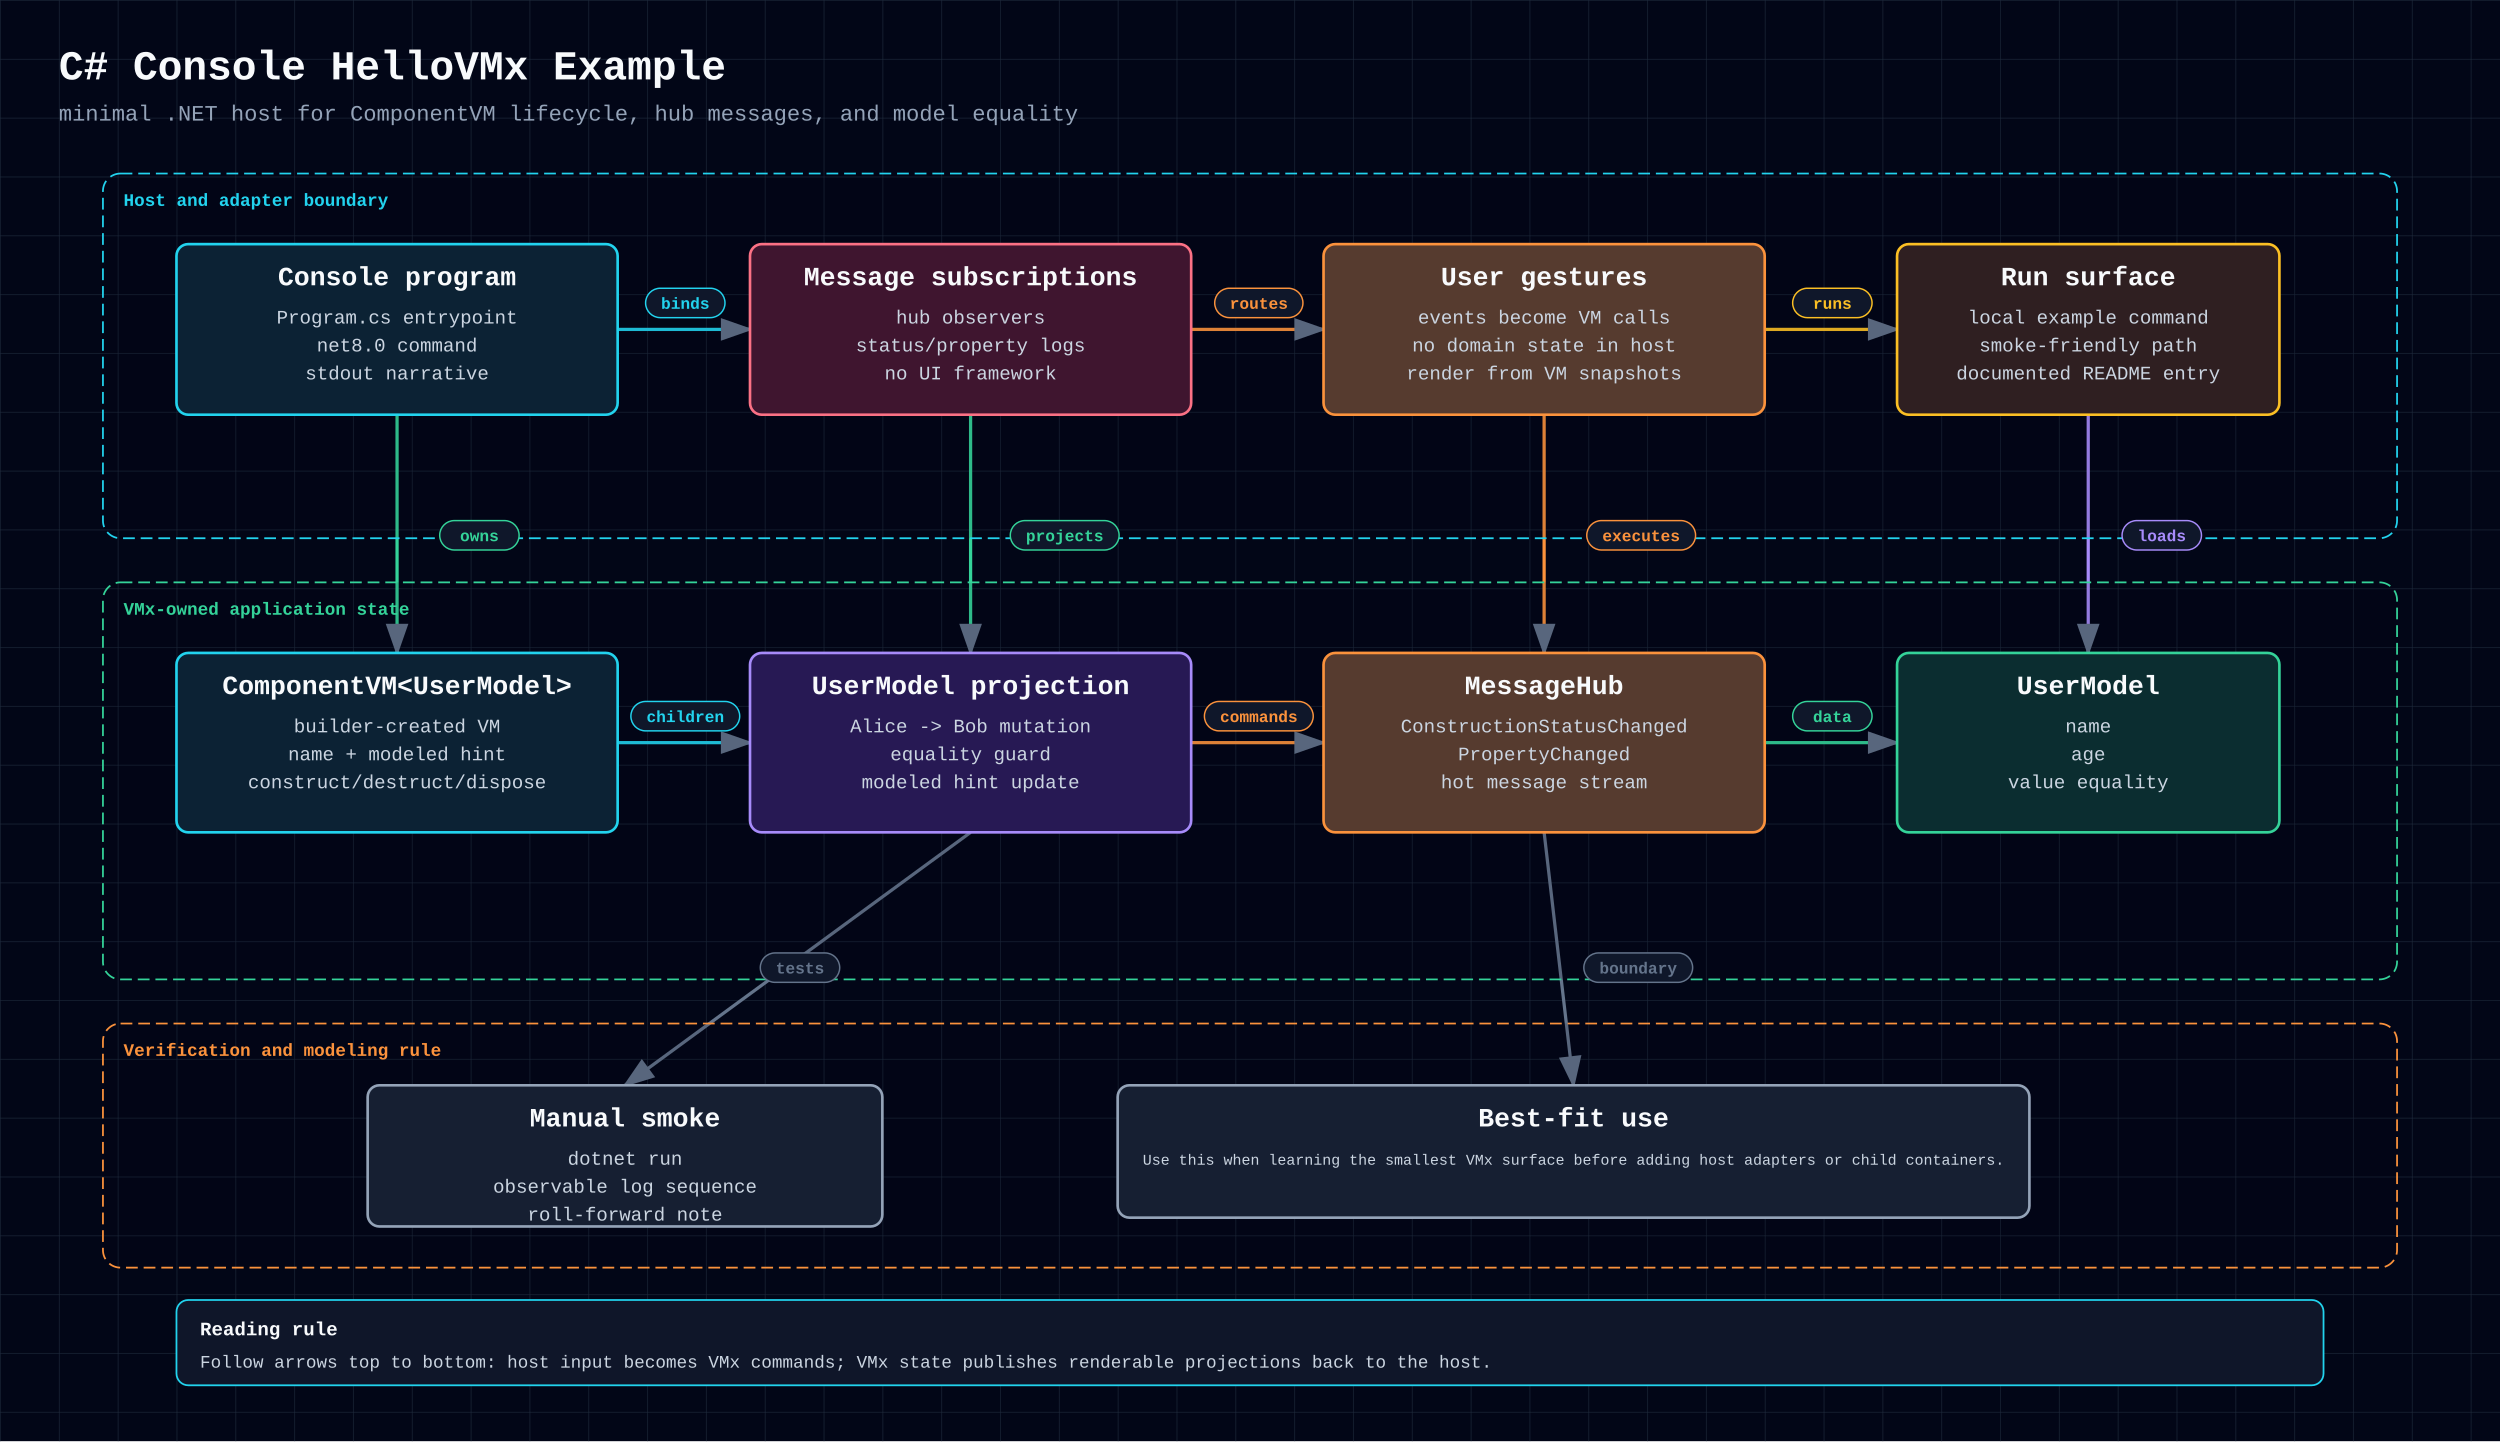
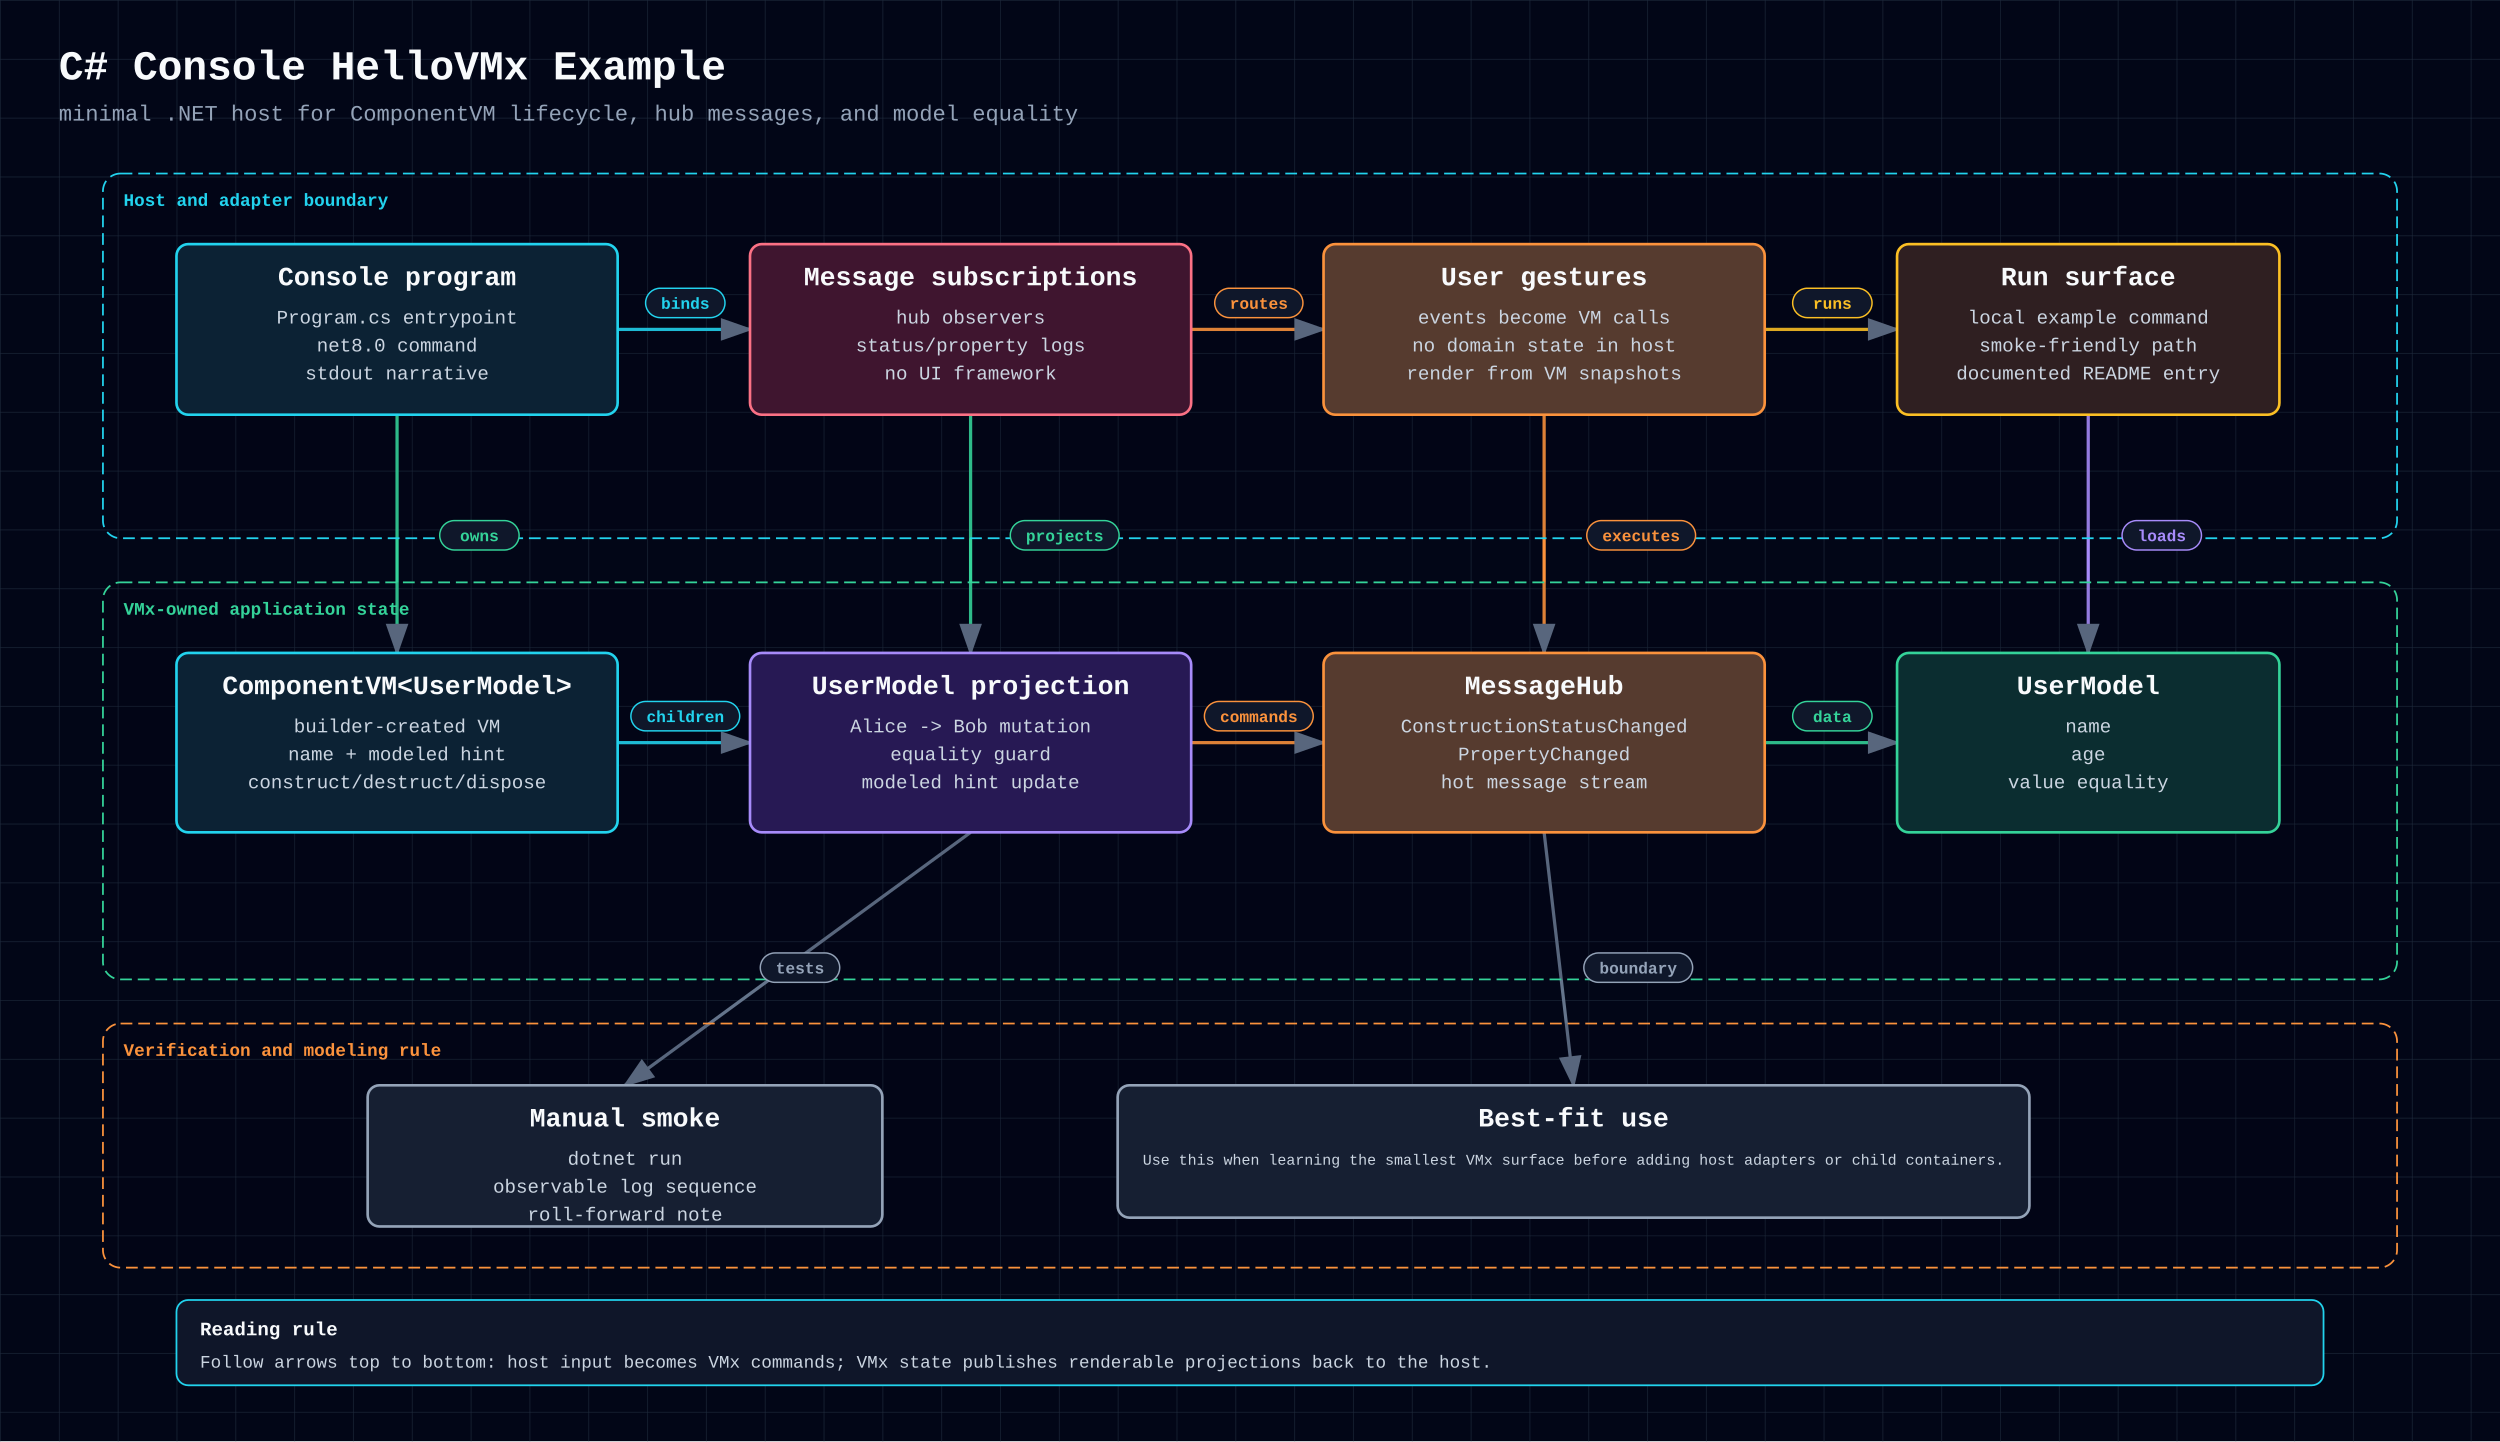
<svg xmlns="http://www.w3.org/2000/svg" width="1700" height="980" viewBox="0 0 1700 980" style="font-family: 'JetBrains Mono', ui-monospace, SFMono-Regular, Menlo, Monaco, Consolas, 'Liberation Mono', 'Courier New', monospace;">
  <defs>
    <style>
      text { font-family: 'JetBrains Mono', ui-monospace, SFMono-Regular, Menlo, Monaco, Consolas, 'Liberation Mono', 'Courier New', monospace; }
    </style>
    <pattern id="grid" width="40" height="40" patternUnits="userSpaceOnUse">
      <path d="M 40 0 L 0 0 0 40" fill="none" stroke="#1e293b" stroke-width="0.8" />
    </pattern>
    <marker id="arrowhead" markerWidth="10" markerHeight="7" refX="9" refY="3.5" orient="auto">
      <polygon points="0 0, 10 3.5, 0 7" fill="#64748b" />
    </marker>
  </defs>
  <rect width="100%" height="100%" fill="#020617" />
  <rect width="100%" height="100%" fill="url(#grid)" />
  <text x="40" y="54" fill="#f8fafc" font-size="28" font-weight="700" text-anchor="start">C# Console HelloVMx Example</text>
  <text x="40" y="82" fill="#94a3b8" font-size="15" font-weight="400" text-anchor="start">minimal .NET host for ComponentVM lifecycle, hub messages, and model equality</text>
  <polyline points="420,224 510,224" fill="none" stroke="#22d3ee" stroke-width="2.2" marker-end="url(#arrowhead)" />
  <polyline points="810,224 900,224" fill="none" stroke="#fb923c" stroke-width="2.2" marker-end="url(#arrowhead)" />
  <polyline points="1200,224 1290,224" fill="none" stroke="#fbbf24" stroke-width="2.2" marker-end="url(#arrowhead)" />
  <polyline points="270,282 270,444" fill="none" stroke="#34d399" stroke-width="2.2" marker-end="url(#arrowhead)" />
  <polyline points="660,282 660,444" fill="none" stroke="#34d399" stroke-width="2.2" marker-end="url(#arrowhead)" />
  <polyline points="1050,282 1050,444" fill="none" stroke="#fb923c" stroke-width="2.2" marker-end="url(#arrowhead)" />
  <polyline points="1420,282 1420,444" fill="none" stroke="#a78bfa" stroke-width="2.2" marker-end="url(#arrowhead)" />
  <polyline points="420,505 510,505" fill="none" stroke="#22d3ee" stroke-width="2.2" marker-end="url(#arrowhead)" />
  <polyline points="810,505 900,505" fill="none" stroke="#fb923c" stroke-width="2.2" marker-end="url(#arrowhead)" />
  <polyline points="1200,505 1290,505" fill="none" stroke="#34d399" stroke-width="2.2" marker-end="url(#arrowhead)" />
  <polyline points="660,566 425,738" fill="none" stroke="#64748b" stroke-width="2.2" marker-end="url(#arrowhead)" />
  <polyline points="1050,566 1070,738" fill="none" stroke="#64748b" stroke-width="2.2" marker-end="url(#arrowhead)" />
  <rect x="70" y="118" width="1560" height="248" rx="12" fill="rgba(2, 6, 23, 0.12)" stroke="#22d3ee" stroke-width="1.2" stroke-dasharray="8 4" />
  <text x="84" y="140" fill="#22d3ee" font-size="12" font-weight="700" text-anchor="start">Host and adapter boundary</text>
  <rect x="70" y="396" width="1560" height="270" rx="12" fill="rgba(2, 6, 23, 0.12)" stroke="#34d399" stroke-width="1.2" stroke-dasharray="8 4" />
  <text x="84" y="418" fill="#34d399" font-size="12" font-weight="700" text-anchor="start">VMx-owned application state</text>
  <rect x="70" y="696" width="1560" height="166" rx="12" fill="rgba(2, 6, 23, 0.12)" stroke="#fb923c" stroke-width="1.2" stroke-dasharray="8 4" />
  <text x="84" y="718" fill="#fb923c" font-size="12" font-weight="700" text-anchor="start">Verification and modeling rule</text>
  <rect x="120" y="166" width="300" height="116" rx="8" fill="#0f172a" />
  <rect x="120" y="166" width="300" height="116" rx="8" fill="rgba(8, 51, 68, 0.4)" stroke="#22d3ee" stroke-width="1.8" />
  <text x="270" y="194" fill="#f8fafc" font-size="18" font-weight="700" text-anchor="middle">Console program</text>
  <text x="270" y="220" fill="#cbd5e1" font-size="13" font-weight="400" text-anchor="middle">Program.cs entrypoint</text>
  <text x="270" y="239" fill="#cbd5e1" font-size="13" font-weight="400" text-anchor="middle">net8.0 command</text>
  <text x="270" y="258" fill="#cbd5e1" font-size="13" font-weight="400" text-anchor="middle">stdout narrative</text>
  <rect x="510" y="166" width="300" height="116" rx="8" fill="#0f172a" />
  <rect x="510" y="166" width="300" height="116" rx="8" fill="rgba(136, 19, 55, 0.4)" stroke="#fb7185" stroke-width="1.8" />
  <text x="660" y="194" fill="#f8fafc" font-size="18" font-weight="700" text-anchor="middle">Message subscriptions</text>
  <text x="660" y="220" fill="#cbd5e1" font-size="13" font-weight="400" text-anchor="middle">hub observers</text>
  <text x="660" y="239" fill="#cbd5e1" font-size="13" font-weight="400" text-anchor="middle">status/property logs</text>
  <text x="660" y="258" fill="#cbd5e1" font-size="13" font-weight="400" text-anchor="middle">no UI framework</text>
  <rect x="900" y="166" width="300" height="116" rx="8" fill="#0f172a" />
  <rect x="900" y="166" width="300" height="116" rx="8" fill="rgba(251, 146, 60, 0.3)" stroke="#fb923c" stroke-width="1.8" />
  <text x="1050" y="194" fill="#f8fafc" font-size="18" font-weight="700" text-anchor="middle">User gestures</text>
  <text x="1050" y="220" fill="#cbd5e1" font-size="13" font-weight="400" text-anchor="middle">events become VM calls</text>
  <text x="1050" y="239" fill="#cbd5e1" font-size="13" font-weight="400" text-anchor="middle">no domain state in host</text>
  <text x="1050" y="258" fill="#cbd5e1" font-size="13" font-weight="400" text-anchor="middle">render from VM snapshots</text>
  <rect x="1290" y="166" width="260" height="116" rx="8" fill="#0f172a" />
  <rect x="1290" y="166" width="260" height="116" rx="8" fill="rgba(120, 53, 15, 0.3)" stroke="#fbbf24" stroke-width="1.8" />
  <text x="1420" y="194" fill="#f8fafc" font-size="18" font-weight="700" text-anchor="middle">Run surface</text>
  <text x="1420" y="220" fill="#cbd5e1" font-size="13" font-weight="400" text-anchor="middle">local example command</text>
  <text x="1420" y="239" fill="#cbd5e1" font-size="13" font-weight="400" text-anchor="middle">smoke-friendly path</text>
  <text x="1420" y="258" fill="#cbd5e1" font-size="13" font-weight="400" text-anchor="middle">documented README entry</text>
  <rect x="120" y="444" width="300" height="122" rx="8" fill="#0f172a" />
  <rect x="120" y="444" width="300" height="122" rx="8" fill="rgba(8, 51, 68, 0.4)" stroke="#22d3ee" stroke-width="1.8" />
  <text x="270" y="472" fill="#f8fafc" font-size="18" font-weight="700" text-anchor="middle">ComponentVM&lt;UserModel&gt;</text>
  <text x="270" y="498" fill="#cbd5e1" font-size="13" font-weight="400" text-anchor="middle">builder-created VM</text>
  <text x="270" y="517" fill="#cbd5e1" font-size="13" font-weight="400" text-anchor="middle">name + modeled hint</text>
  <text x="270" y="536" fill="#cbd5e1" font-size="13" font-weight="400" text-anchor="middle">construct/destruct/dispose</text>
  <rect x="510" y="444" width="300" height="122" rx="8" fill="#0f172a" />
  <rect x="510" y="444" width="300" height="122" rx="8" fill="rgba(76, 29, 149, 0.4)" stroke="#a78bfa" stroke-width="1.8" />
  <text x="660" y="472" fill="#f8fafc" font-size="18" font-weight="700" text-anchor="middle">UserModel projection</text>
  <text x="660" y="498" fill="#cbd5e1" font-size="13" font-weight="400" text-anchor="middle">Alice -&gt; Bob mutation</text>
  <text x="660" y="517" fill="#cbd5e1" font-size="13" font-weight="400" text-anchor="middle">equality guard</text>
  <text x="660" y="536" fill="#cbd5e1" font-size="13" font-weight="400" text-anchor="middle">modeled hint update</text>
  <rect x="900" y="444" width="300" height="122" rx="8" fill="#0f172a" />
  <rect x="900" y="444" width="300" height="122" rx="8" fill="rgba(251, 146, 60, 0.3)" stroke="#fb923c" stroke-width="1.8" />
  <text x="1050" y="472" fill="#f8fafc" font-size="18" font-weight="700" text-anchor="middle">MessageHub</text>
  <text x="1050" y="498" fill="#cbd5e1" font-size="13" font-weight="400" text-anchor="middle">ConstructionStatusChanged</text>
  <text x="1050" y="517" fill="#cbd5e1" font-size="13" font-weight="400" text-anchor="middle">PropertyChanged</text>
  <text x="1050" y="536" fill="#cbd5e1" font-size="13" font-weight="400" text-anchor="middle">hot message stream</text>
  <rect x="1290" y="444" width="260" height="122" rx="8" fill="#0f172a" />
  <rect x="1290" y="444" width="260" height="122" rx="8" fill="rgba(6, 78, 59, 0.4)" stroke="#34d399" stroke-width="1.8" />
  <text x="1420" y="472" fill="#f8fafc" font-size="18" font-weight="700" text-anchor="middle">UserModel</text>
  <text x="1420" y="498" fill="#cbd5e1" font-size="13" font-weight="400" text-anchor="middle">name</text>
  <text x="1420" y="517" fill="#cbd5e1" font-size="13" font-weight="400" text-anchor="middle">age</text>
  <text x="1420" y="536" fill="#cbd5e1" font-size="13" font-weight="400" text-anchor="middle">value equality</text>
  <rect x="250" y="738" width="350" height="96" rx="8" fill="#0f172a" />
  <rect x="250" y="738" width="350" height="96" rx="8" fill="rgba(30, 41, 59, 0.5)" stroke="#94a3b8" stroke-width="1.8" />
  <text x="425" y="766" fill="#f8fafc" font-size="18" font-weight="700" text-anchor="middle">Manual smoke</text>
  <text x="425" y="792" fill="#cbd5e1" font-size="13" font-weight="400" text-anchor="middle">dotnet run</text>
  <text x="425" y="811" fill="#cbd5e1" font-size="13" font-weight="400" text-anchor="middle">observable log sequence</text>
  <text x="425" y="830" fill="#cbd5e1" font-size="13" font-weight="400" text-anchor="middle">roll-forward note</text>
  <rect x="760" y="738" width="620" height="90" rx="8" fill="#0f172a" />
  <rect x="760" y="738" width="620" height="90" rx="8" fill="rgba(30, 41, 59, 0.5)" stroke="#94a3b8" stroke-width="1.8" />
  <text x="1070" y="766" fill="#f8fafc" font-size="18" font-weight="700" text-anchor="middle">Best-fit use</text>
  <text x="1070" y="792" fill="#cbd5e1" font-size="10.17" font-weight="400" text-anchor="middle">Use this when learning the smallest VMx surface before adding host adapters or child containers.</text>
  <rect x="120" y="884" width="1460" height="58" rx="8" fill="#0f172a" />
  <rect x="120" y="884" width="1460" height="58" rx="8" fill="rgba(15, 23, 42, 0.94)" stroke="#22d3ee" stroke-width="1.2" />
  <text x="136" y="908" fill="#f8fafc" font-size="13" font-weight="700" text-anchor="start">Reading rule</text>
  <text x="136" y="930" fill="#cbd5e1" font-size="12" font-weight="400" text-anchor="start">Follow arrows top to bottom: host input becomes VMx commands; VMx state publishes renderable projections back to the host.</text>
  <rect x="439" y="196" width="54" height="20" rx="10" fill="#0f172a" stroke="#22d3ee" stroke-width="1" />
  <text x="466" y="210" fill="#22d3ee" font-size="11" font-weight="700" text-anchor="middle">binds</text>
  <rect x="826" y="196" width="60" height="20" rx="10" fill="#0f172a" stroke="#fb923c" stroke-width="1" />
  <text x="856" y="210" fill="#fb923c" font-size="11" font-weight="700" text-anchor="middle">routes</text>
  <rect x="1219" y="196" width="54" height="20" rx="10" fill="#0f172a" stroke="#fbbf24" stroke-width="1" />
  <text x="1246" y="210" fill="#fbbf24" font-size="11" font-weight="700" text-anchor="middle">runs</text>
  <rect x="299" y="354" width="54" height="20" rx="10" fill="#0f172a" stroke="#34d399" stroke-width="1" />
  <text x="326" y="368" fill="#34d399" font-size="11" font-weight="700" text-anchor="middle">owns</text>
  <rect x="687" y="354" width="74" height="20" rx="10" fill="#0f172a" stroke="#34d399" stroke-width="1" />
  <text x="724" y="368" fill="#34d399" font-size="11" font-weight="700" text-anchor="middle">projects</text>
  <rect x="1079" y="354" width="74" height="20" rx="10" fill="#0f172a" stroke="#fb923c" stroke-width="1" />
  <text x="1116" y="368" fill="#fb923c" font-size="11" font-weight="700" text-anchor="middle">executes</text>
  <rect x="1443" y="354" width="54" height="20" rx="10" fill="#0f172a" stroke="#a78bfa" stroke-width="1" />
  <text x="1470" y="368" fill="#a78bfa" font-size="11" font-weight="700" text-anchor="middle">loads</text>
  <rect x="429" y="477" width="74" height="20" rx="10" fill="#0f172a" stroke="#22d3ee" stroke-width="1" />
  <text x="466" y="491" fill="#22d3ee" font-size="11" font-weight="700" text-anchor="middle">children</text>
  <rect x="819" y="477" width="74" height="20" rx="10" fill="#0f172a" stroke="#fb923c" stroke-width="1" />
  <text x="856" y="491" fill="#fb923c" font-size="11" font-weight="700" text-anchor="middle">commands</text>
  <rect x="1219" y="477" width="54" height="20" rx="10" fill="#0f172a" stroke="#34d399" stroke-width="1" />
  <text x="1246" y="491" fill="#34d399" font-size="11" font-weight="700" text-anchor="middle">data</text>
-   <rect x="517" y="648" width="54" height="20" rx="10" fill="#0f172a" stroke="#64748b" stroke-width="1" />
-   <text x="544" y="662" fill="#64748b" font-size="11" font-weight="700" text-anchor="middle">tests</text>
-   <rect x="1077" y="648" width="74" height="20" rx="10" fill="#0f172a" stroke="#64748b" stroke-width="1" />
-   <text x="1114" y="662" fill="#64748b" font-size="11" font-weight="700" text-anchor="middle">boundary</text>
+   <rect x="517" y="648" width="54" height="20" rx="10" fill="#0f172a" stroke="#94a3b8" stroke-width="1" />
+   <text x="544" y="662" fill="#94a3b8" font-size="11" font-weight="700" text-anchor="middle">tests</text>
+   <rect x="1077" y="648" width="74" height="20" rx="10" fill="#0f172a" stroke="#94a3b8" stroke-width="1" />
+   <text x="1114" y="662" fill="#94a3b8" font-size="11" font-weight="700" text-anchor="middle">boundary</text>
</svg>
